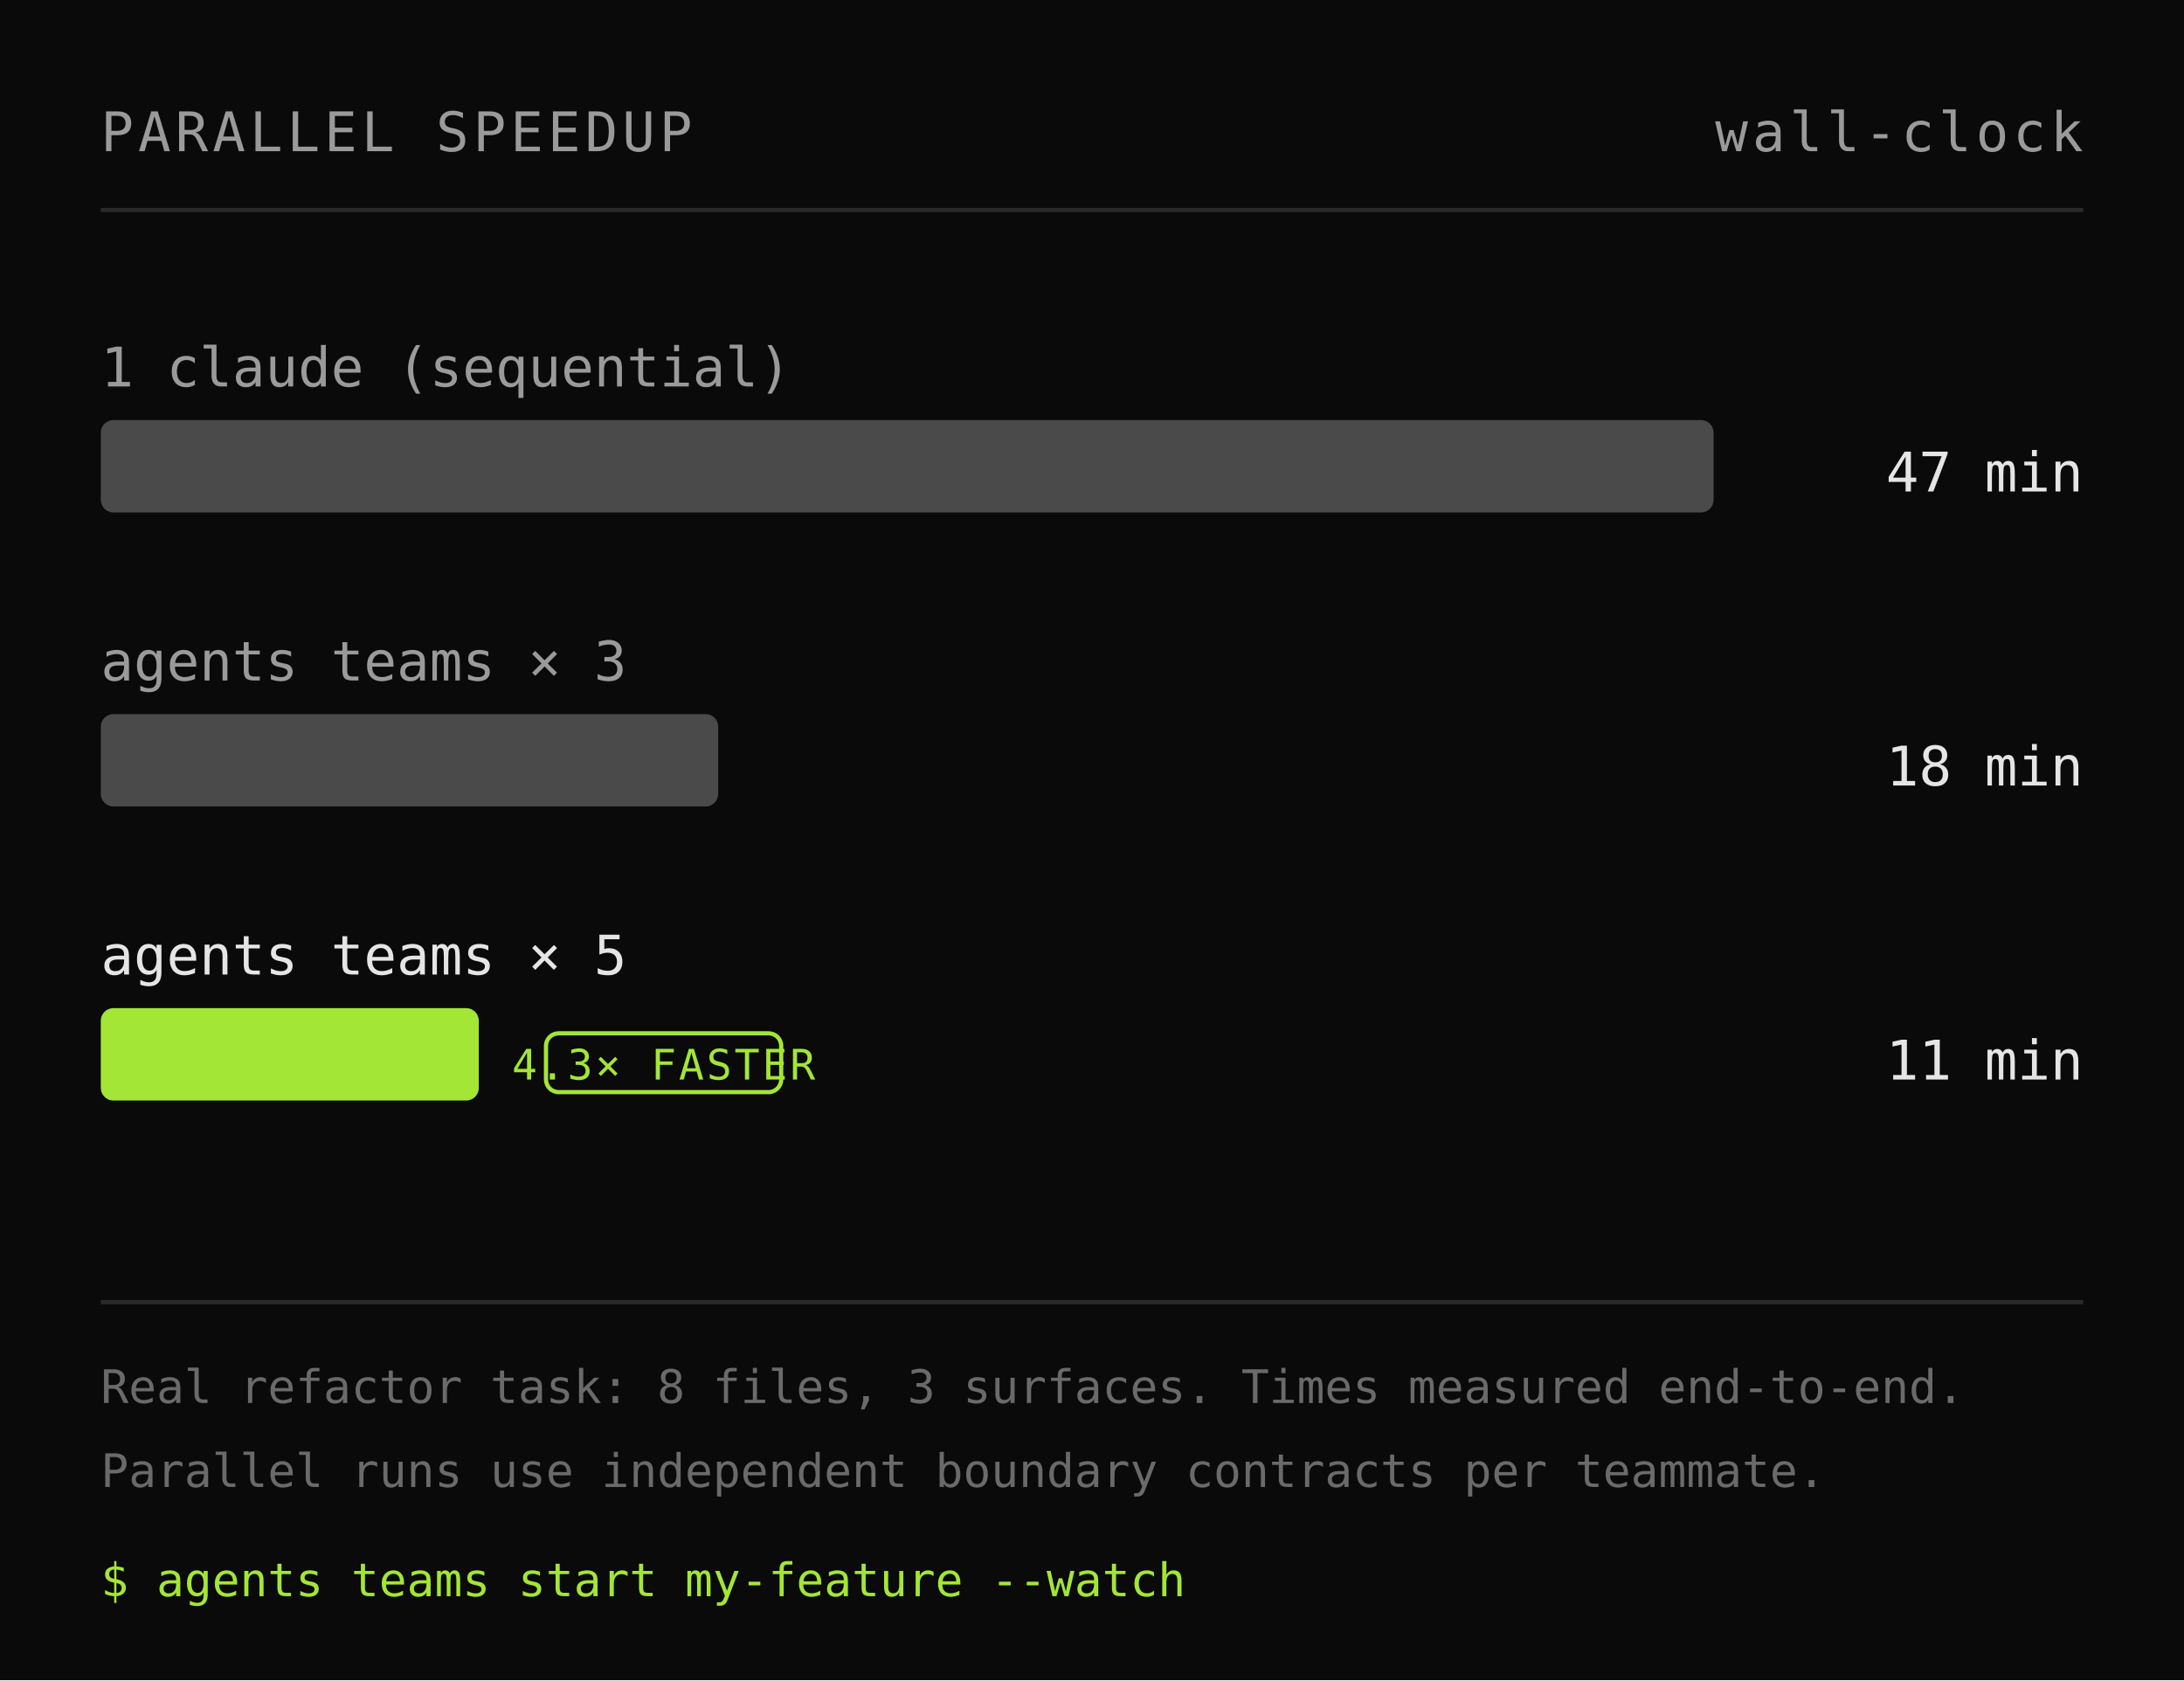
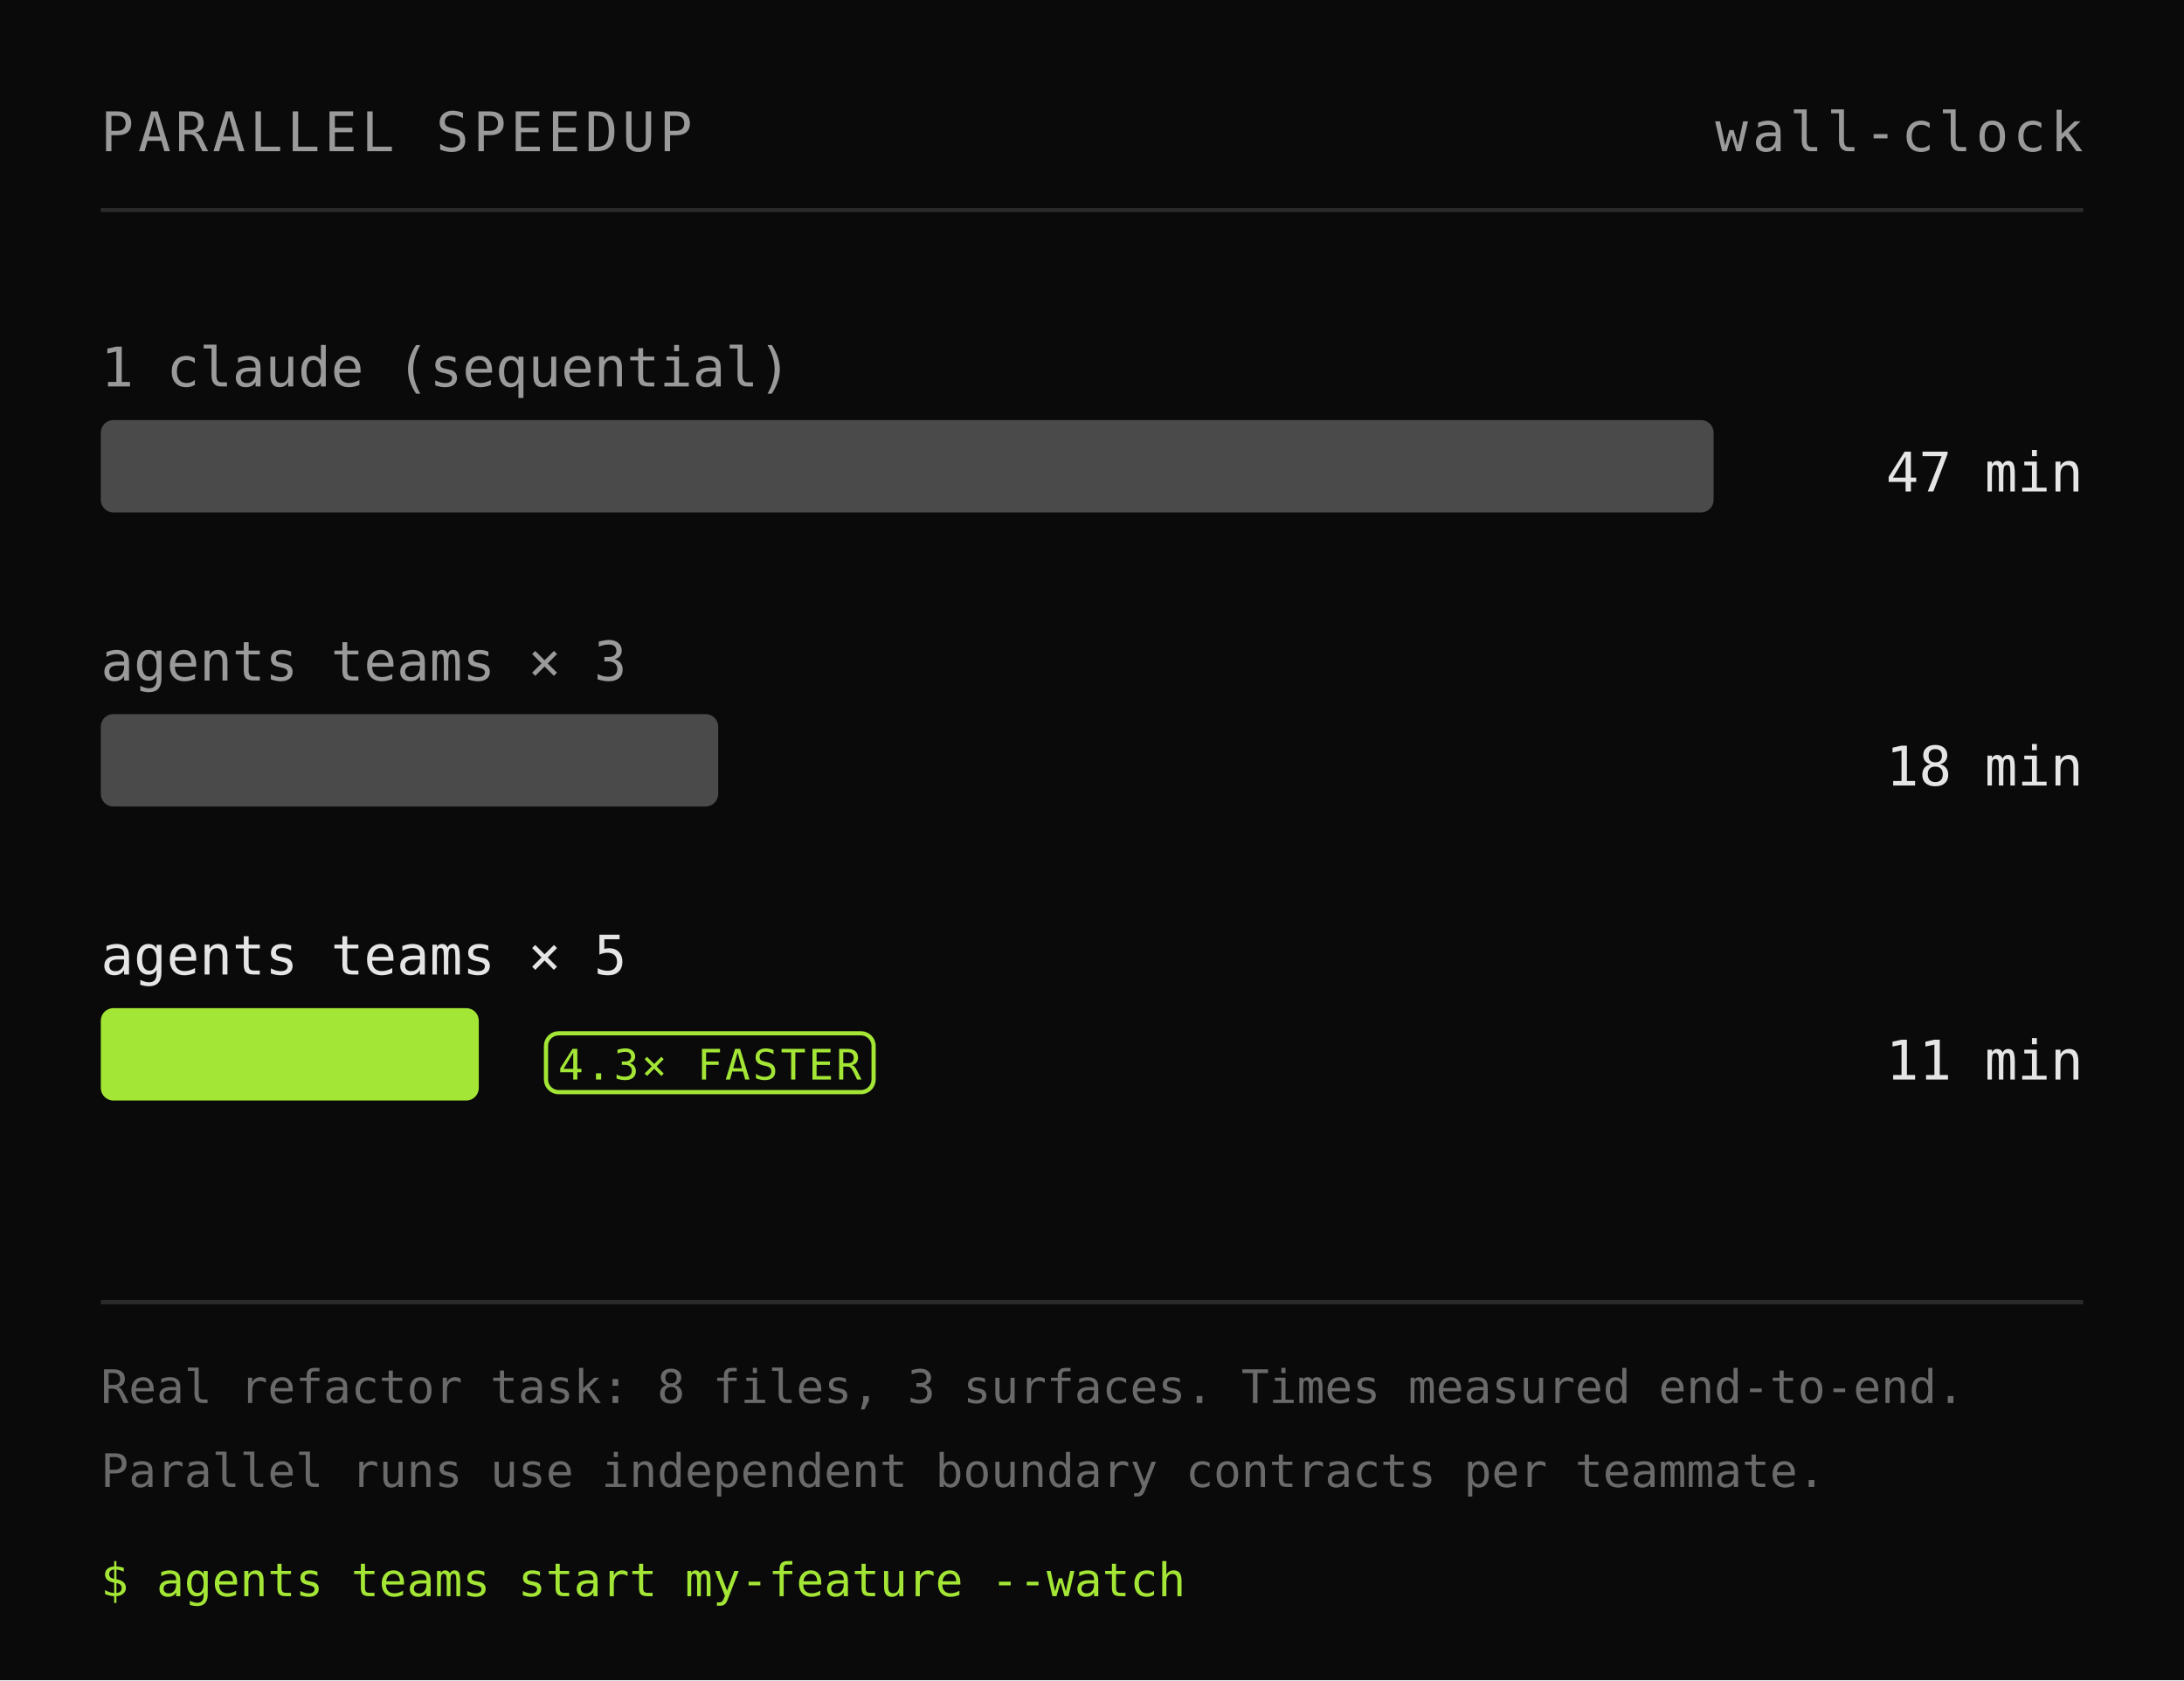
<svg xmlns="http://www.w3.org/2000/svg" viewBox="0 0 520 400" width="520" height="400" role="img" aria-label="Parallel speedup benchmark">
  <style>
    .label  { font-family: ui-monospace, Menlo, monospace; font-size: 13px; fill: #e5e5e5; }
    .dim    { fill: #9a9a9a; }
    .time   { font-family: ui-monospace, Menlo, monospace; font-size: 13px; fill: #e5e5e5; text-anchor: end; }
    .header { font-family: ui-monospace, Menlo, monospace; font-size: 13px; fill: #9a9a9a; letter-spacing: 0.08em; }
    .axis   { stroke: #2a2a2a; stroke-width: 1; }
  </style>
  <rect x="0" y="0" width="520" height="400" fill="#0a0a0a" />
  <text x="24" y="36" class="header">PARALLEL SPEEDUP</text>
  <text x="496" y="36" class="header" text-anchor="end">wall-clock</text>
  <line x1="24" y1="50" x2="496" y2="50" class="axis" />
  <g>
    <text x="24" y="92" class="label dim">1 claude (sequential)</text>
    <rect x="24" y="100" width="384" height="22" rx="3" fill="#4a4a4a">
      <animate attributeName="width" from="0" to="384" begin="0.1s" dur="1s" fill="freeze" calcMode="spline" keySplines="0.2 0.8 0.2 1" />
    </rect>
    <text x="496" y="117" class="time dim">47 min</text>
  </g>
  <g>
    <text x="24" y="162" class="label dim">agents teams × 3</text>
    <rect x="24" y="170" width="147" height="22" rx="3" fill="#4a4a4a">
      <animate attributeName="width" from="0" to="147" begin="0.25s" dur="0.9s" fill="freeze" calcMode="spline" keySplines="0.2 0.8 0.2 1" />
    </rect>
    <text x="496" y="187" class="time dim">18 min</text>
  </g>
  <g>
    <text x="24" y="232" class="label">agents teams × 5</text>
    <rect x="24" y="240" width="90" height="22" rx="3" fill="#a3e635">
      <animate attributeName="width" from="0" to="90" begin="0.4s" dur="0.8s" fill="freeze" calcMode="spline" keySplines="0.2 0.8 0.2 1" />
    </rect>
    <text x="496" y="257" class="time">11 min</text>
    <g transform="translate(130, 246)" opacity="1">
      <animate attributeName="opacity" from="0" to="1" begin="1.1s" dur="0.3s" fill="freeze" />
-       <rect x="0" y="0" width="56" height="14" rx="3" fill="#0a0a0a" stroke="#a3e635" stroke-width="1" />
-       <text x="28" y="11" text-anchor="middle" style="font-family: ui-monospace, Menlo, monospace; font-size: 10px; fill: #a3e635; letter-spacing: 0.06em;">4.3× FASTER</text>
+       <rect x="0" y="0" width="78" height="14" rx="3" fill="#0a0a0a" stroke="#a3e635" stroke-width="1" />
+       <text x="39" y="11" text-anchor="middle" style="font-family: ui-monospace, Menlo, monospace; font-size: 10px; fill: #a3e635; letter-spacing: 0.06em;">4.3× FASTER</text>
    </g>
  </g>
  <line x1="24" y1="310" x2="496" y2="310" class="axis" />
  <text x="24" y="334" style="font-family: ui-monospace, Menlo, monospace; font-size: 11px; fill: #6a6a6a;">
    Real refactor task: 8 files, 3 surfaces. Times measured end-to-end.
  </text>
  <text x="24" y="354" style="font-family: ui-monospace, Menlo, monospace; font-size: 11px; fill: #6a6a6a;">
    Parallel runs use independent boundary contracts per teammate.
  </text>
  <text x="24" y="380" style="font-family: ui-monospace, Menlo, monospace; font-size: 11px; fill: #a3e635;">
    $ agents teams start my-feature --watch
  </text>
</svg>
